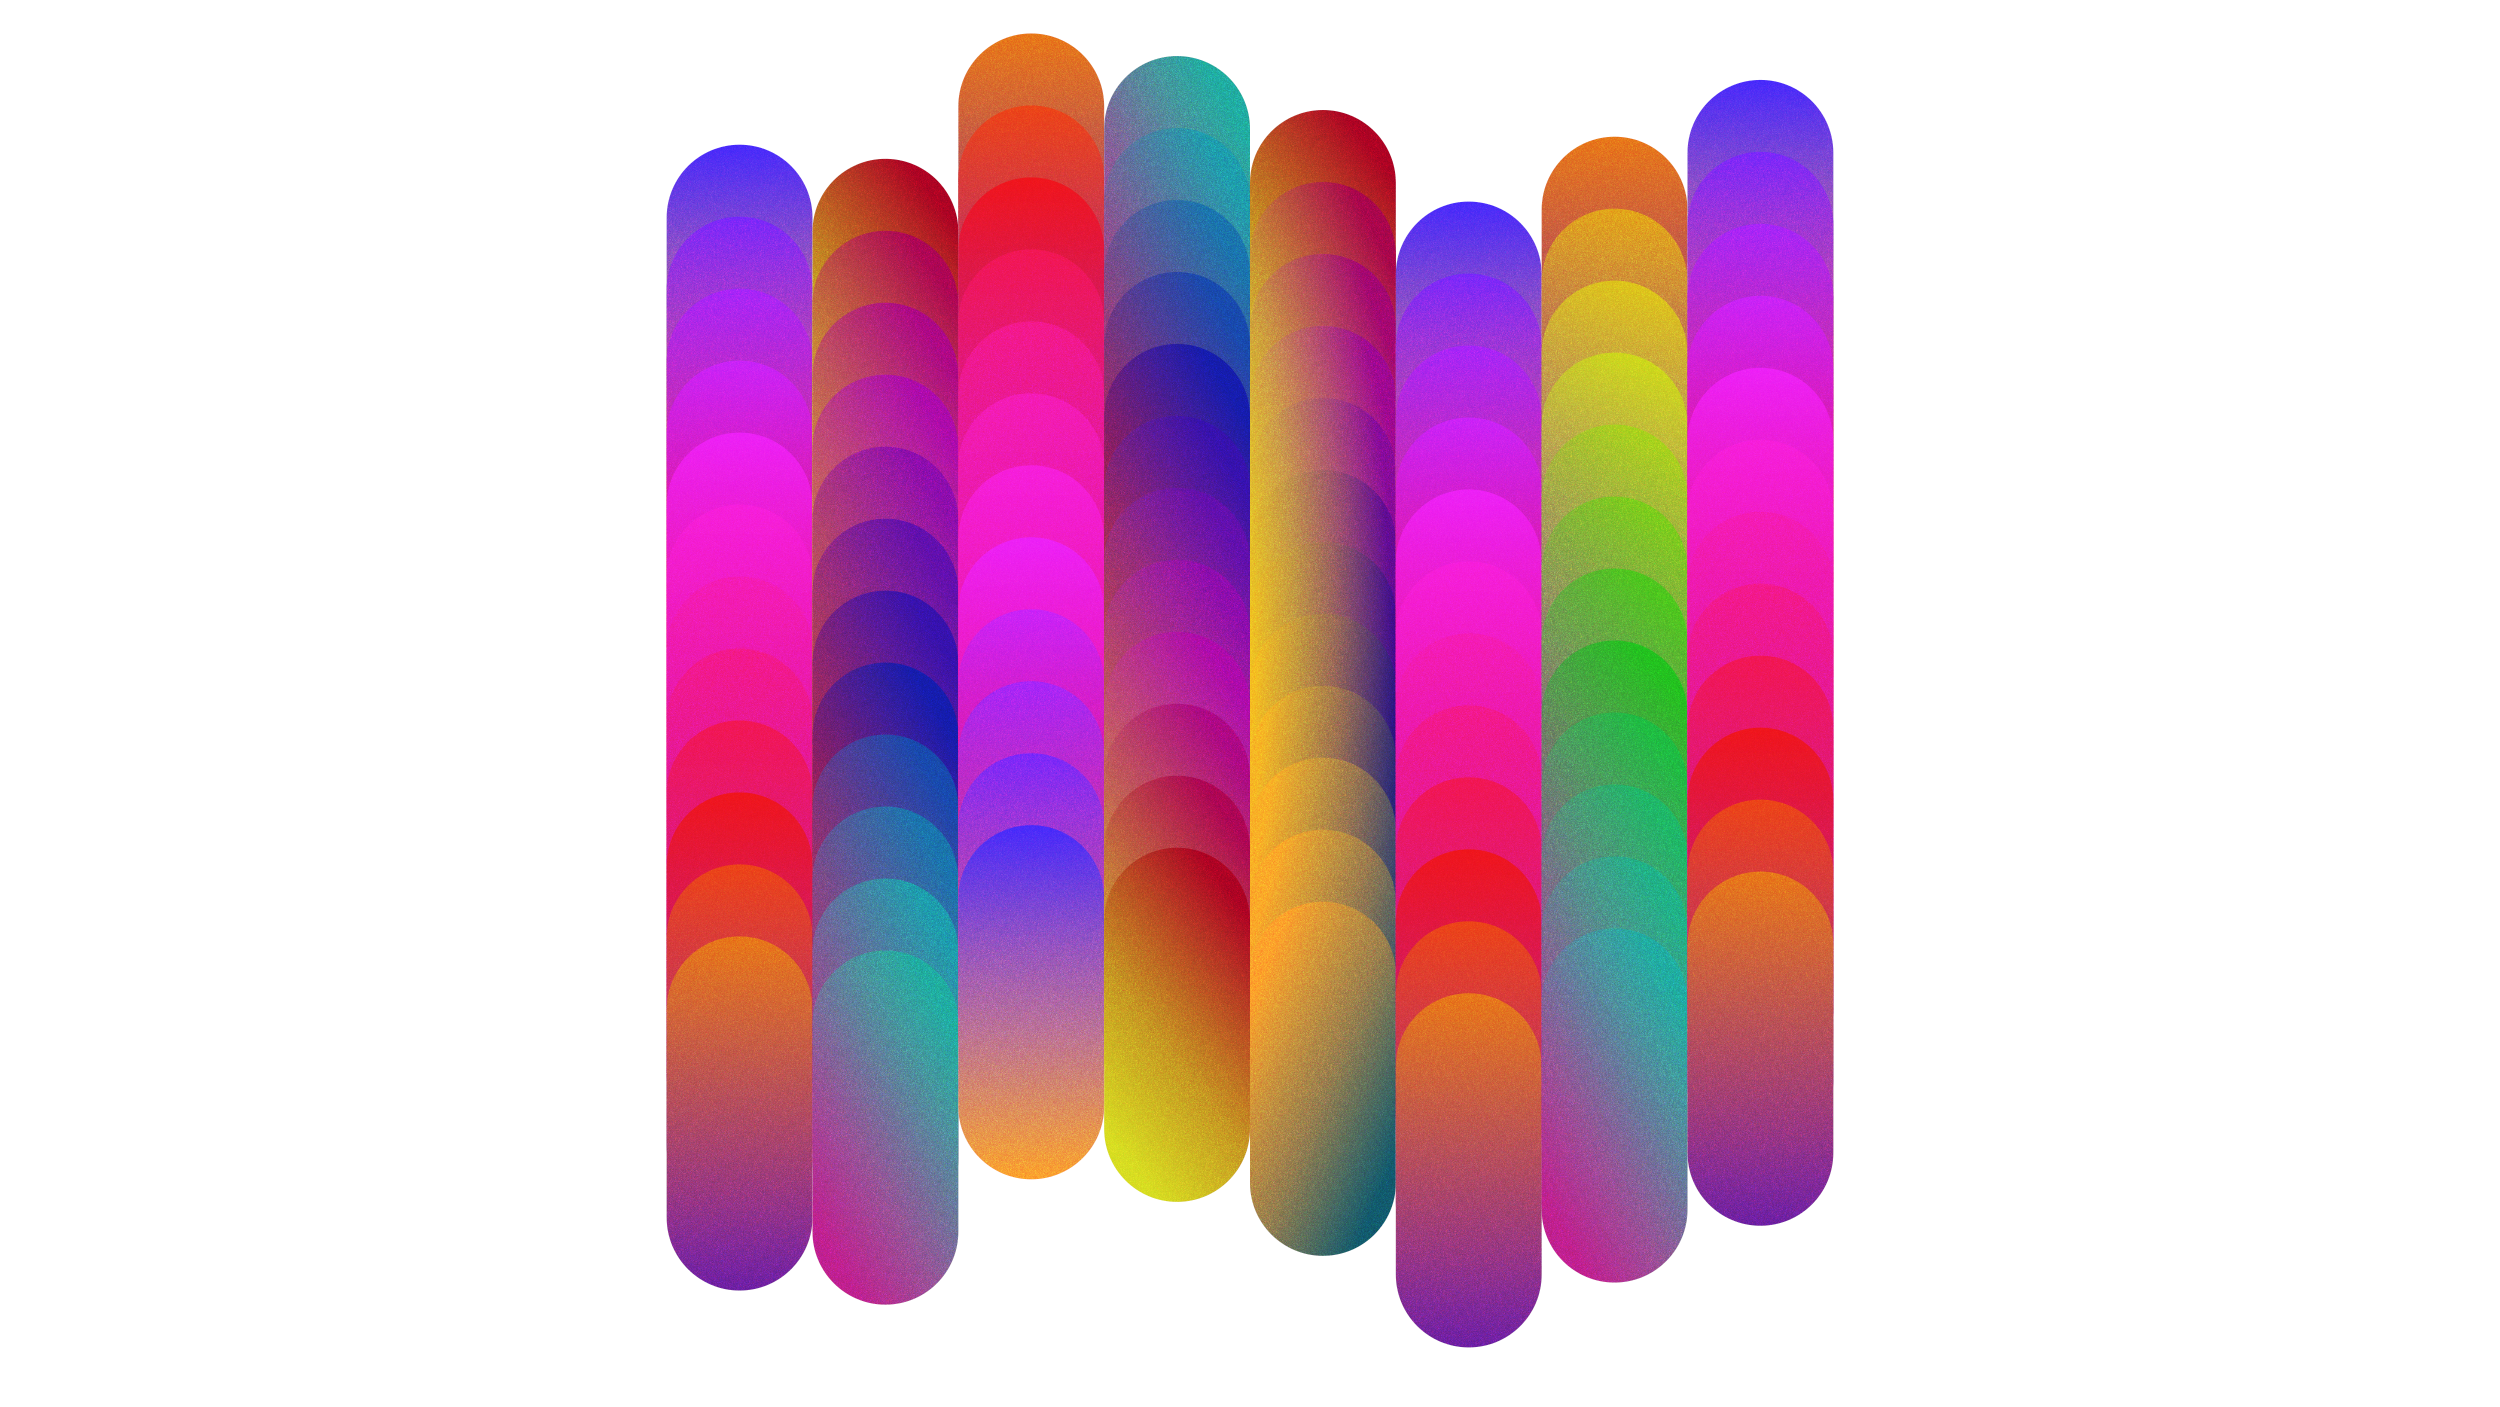
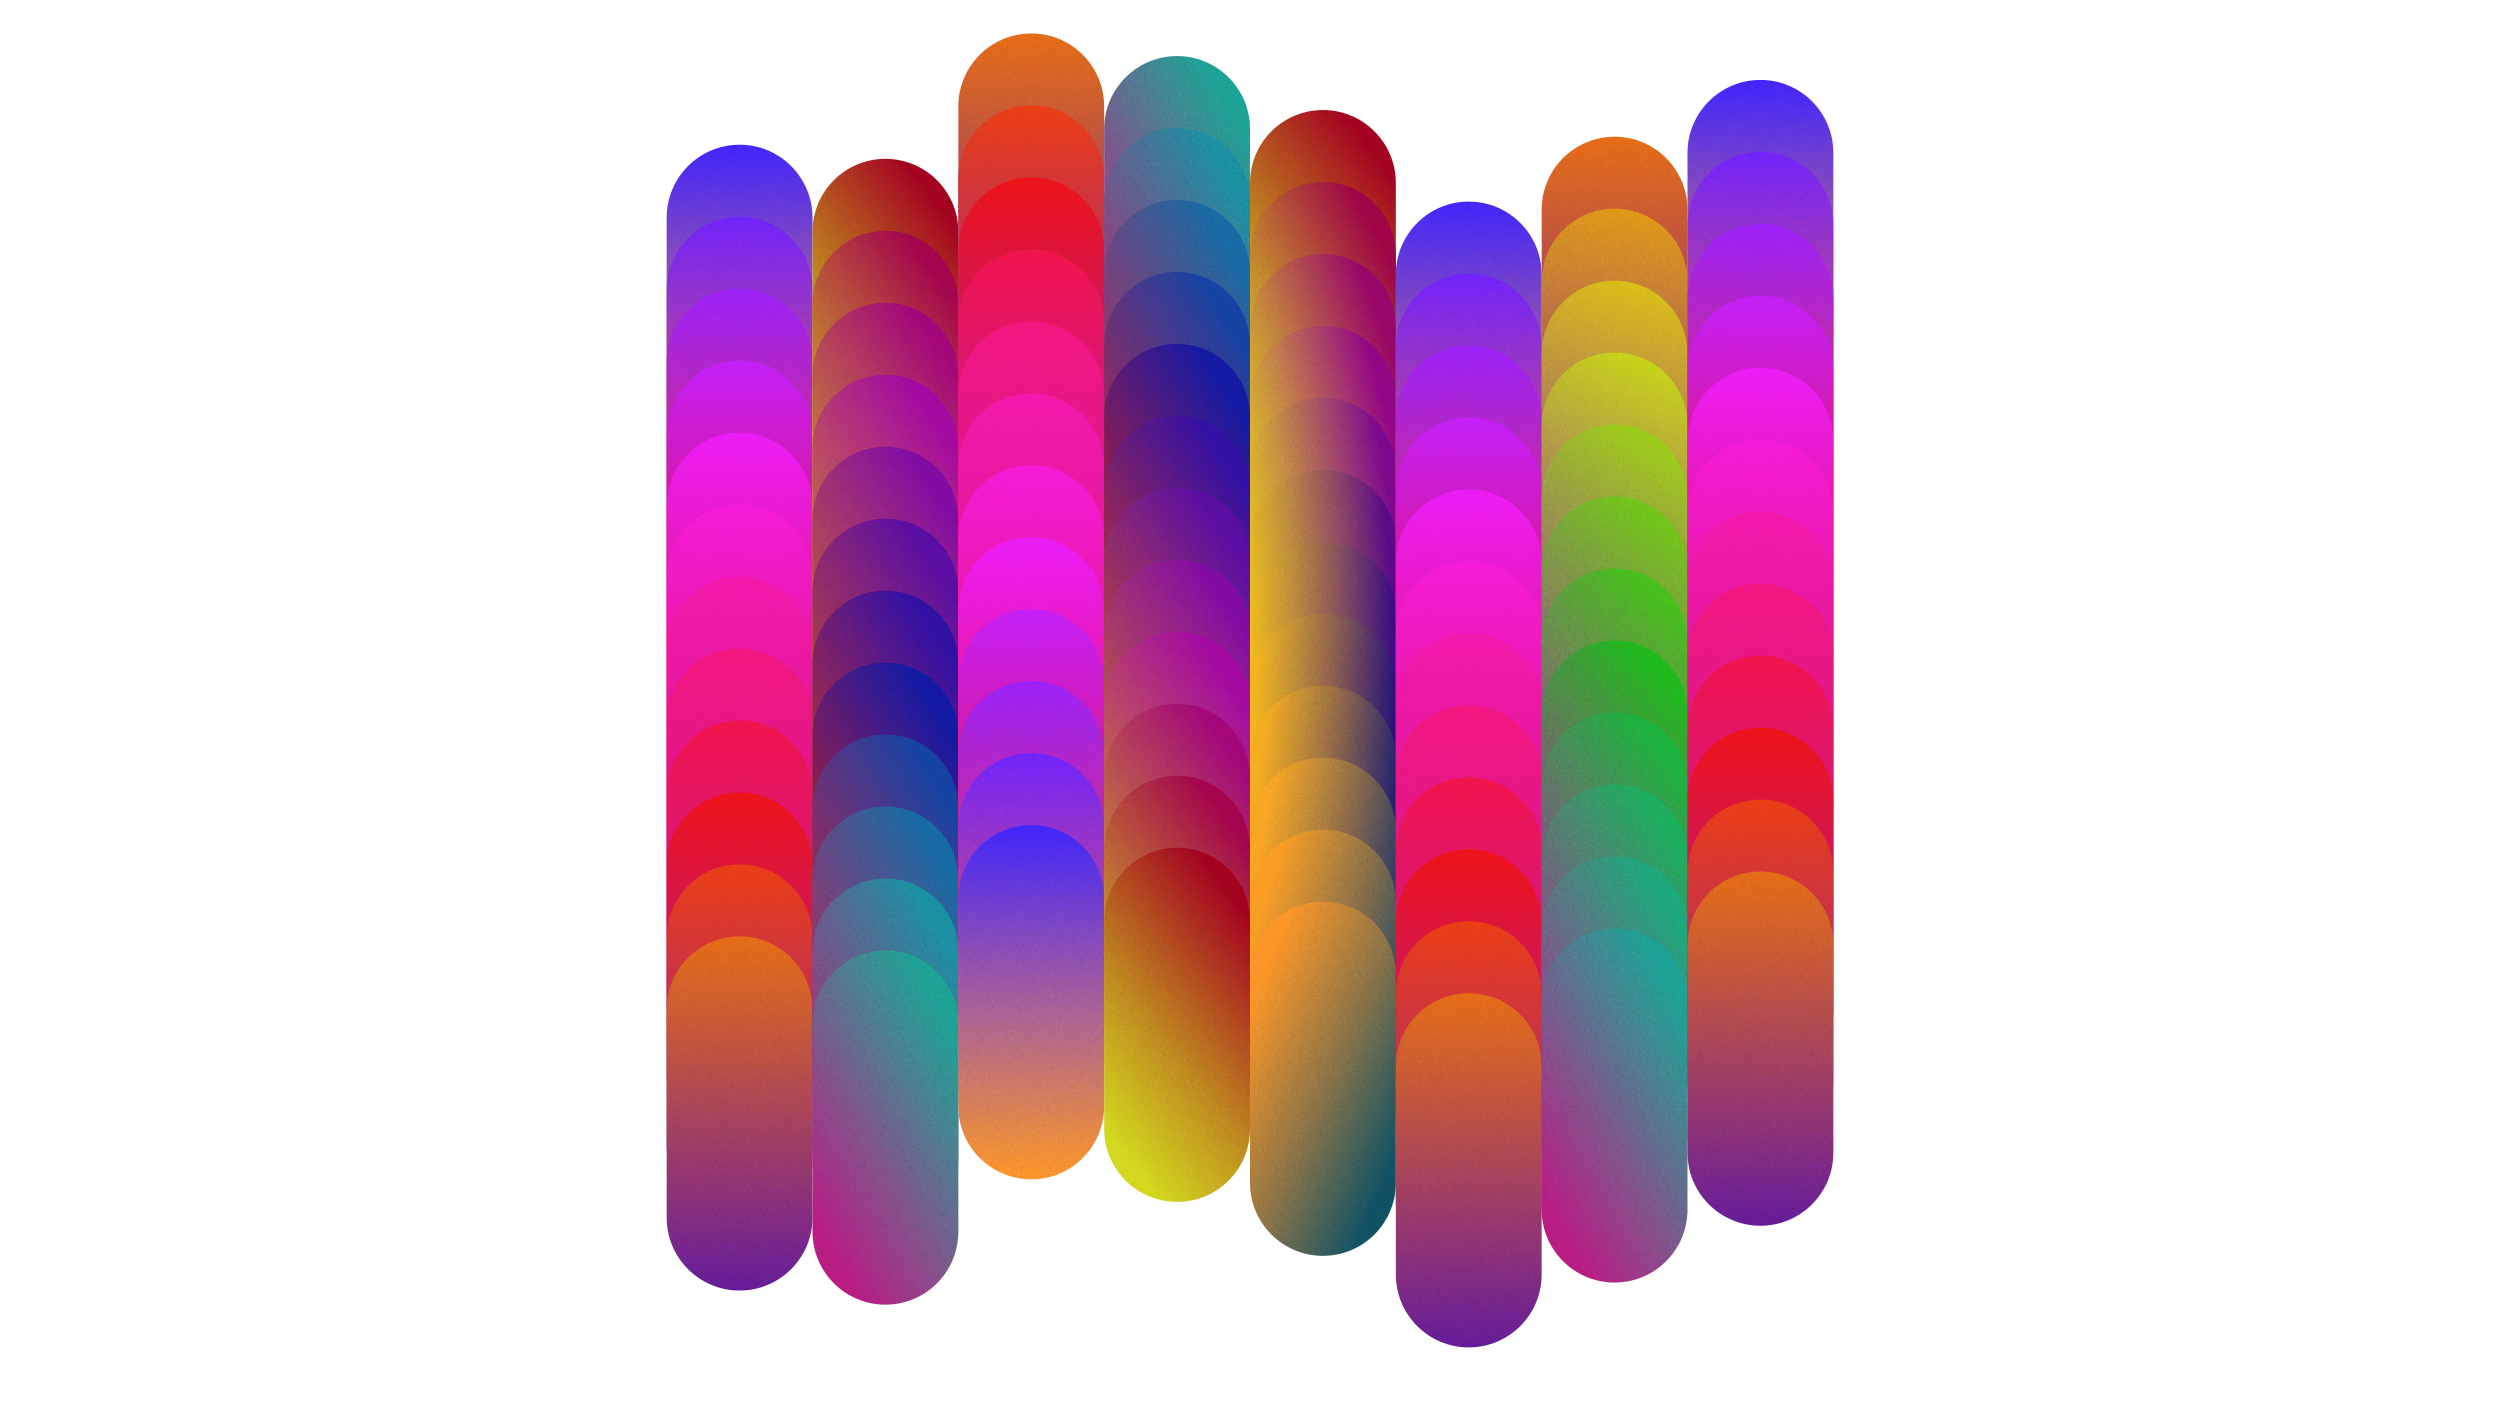
<svg xmlns="http://www.w3.org/2000/svg" width="1200" height="675" viewBox="0 0 1200 675">
  <defs>
    <linearGradient id="g0" gradientUnits="objectBoundingBox" x1="0" y1="0" x2="1" y2="0" gradientTransform="rotate(90 0.5 0.5)">
      <stop offset="0%" stop-color="#3c23fb" stop-opacity="1" />
      <stop offset="100%" stop-color="#fb8b24" stop-opacity="1" />
    </linearGradient>
    <linearGradient id="g1" gradientUnits="objectBoundingBox" x1="0" y1="0" x2="1" y2="0" gradientTransform="rotate(90 0.5 0.5)">
      <stop offset="0%" stop-color="#6721fa" stop-opacity="1" />
      <stop offset="100%" stop-color="#f85f1c" stop-opacity="1" />
    </linearGradient>
    <linearGradient id="g2" gradientUnits="objectBoundingBox" x1="0" y1="0" x2="1" y2="0" gradientTransform="rotate(90 0.5 0.5)">
      <stop offset="0%" stop-color="#921ff8" stop-opacity="1" />
      <stop offset="100%" stop-color="#f53215" stop-opacity="1" />
    </linearGradient>
    <linearGradient id="g3" gradientUnits="objectBoundingBox" x1="0" y1="0" x2="1" y2="0" gradientTransform="rotate(90 0.5 0.5)">
      <stop offset="0%" stop-color="#bd1df7" stop-opacity="1" />
      <stop offset="100%" stop-color="#f10e18" stop-opacity="1" />
    </linearGradient>
    <linearGradient id="g4" gradientUnits="objectBoundingBox" x1="0" y1="0" x2="1" y2="0" gradientTransform="rotate(90 0.5 0.5)">
      <stop offset="0%" stop-color="#e81bf5" stop-opacity="1" />
      <stop offset="100%" stop-color="#e4103e" stop-opacity="1" />
    </linearGradient>
    <linearGradient id="g5" gradientUnits="objectBoundingBox" x1="0" y1="0" x2="1" y2="0" gradientTransform="rotate(90 0.5 0.5)">
      <stop offset="0%" stop-color="#f419d3" stop-opacity="1" />
      <stop offset="100%" stop-color="#d7135f" stop-opacity="1" />
    </linearGradient>
    <linearGradient id="g6" gradientUnits="objectBoundingBox" x1="0" y1="0" x2="1" y2="0" gradientTransform="rotate(90 0.5 0.5)">
      <stop offset="0%" stop-color="#f217a4" stop-opacity="1" />
      <stop offset="100%" stop-color="#ca147b" stop-opacity="1" />
    </linearGradient>
    <linearGradient id="g7" gradientUnits="objectBoundingBox" x1="0" y1="0" x2="1" y2="0" gradientTransform="rotate(90 0.5 0.5)">
      <stop offset="0%" stop-color="#f11575" stop-opacity="1" />
      <stop offset="100%" stop-color="#be1692" stop-opacity="1" />
    </linearGradient>
    <linearGradient id="g8" gradientUnits="objectBoundingBox" x1="0" y1="0" x2="1" y2="0" gradientTransform="rotate(90 0.5 0.5)">
      <stop offset="0%" stop-color="#ef1346" stop-opacity="1" />
      <stop offset="100%" stop-color="#b217a4" stop-opacity="1" />
    </linearGradient>
    <linearGradient id="g9" gradientUnits="objectBoundingBox" x1="0" y1="0" x2="1" y2="0" gradientTransform="rotate(90 0.5 0.5)">
      <stop offset="0%" stop-color="#ec1217" stop-opacity="1" />
      <stop offset="100%" stop-color="#9919a6" stop-opacity="1" />
    </linearGradient>
    <linearGradient id="g10" gradientUnits="objectBoundingBox" x1="0" y1="0" x2="1" y2="0" gradientTransform="rotate(90 0.5 0.5)">
      <stop offset="0%" stop-color="#e83913" stop-opacity="1" />
      <stop offset="100%" stop-color="#79199a" stop-opacity="1" />
    </linearGradient>
    <linearGradient id="g11" gradientUnits="objectBoundingBox" x1="0" y1="0" x2="1" y2="0" gradientTransform="rotate(90 0.5 0.5)">
      <stop offset="0%" stop-color="#e36414" stop-opacity="1" />
      <stop offset="100%" stop-color="#5c1a8f" stop-opacity="1" />
    </linearGradient>
    <linearGradient id="g12" gradientUnits="objectBoundingBox" x1="0" y1="0" x2="1" y2="0" gradientTransform="rotate(118 0.5 0.5)">
      <stop offset="0%" stop-color="#9a031e" stop-opacity="1" />
      <stop offset="100%" stop-color="#ced51c" stop-opacity="1" />
    </linearGradient>
    <linearGradient id="g13" gradientUnits="objectBoundingBox" x1="0" y1="0" x2="1" y2="0" gradientTransform="rotate(118.727 0.5 0.5)">
      <stop offset="0%" stop-color="#9a0547" stop-opacity="1" />
      <stop offset="100%" stop-color="#d2bd1c" stop-opacity="1" />
    </linearGradient>
    <linearGradient id="g14" gradientUnits="objectBoundingBox" x1="0" y1="0" x2="1" y2="0" gradientTransform="rotate(119.455 0.5 0.5)">
      <stop offset="0%" stop-color="#9a0770" stop-opacity="1" />
      <stop offset="100%" stop-color="#ce9f1c" stop-opacity="1" />
    </linearGradient>
    <linearGradient id="g15" gradientUnits="objectBoundingBox" x1="0" y1="0" x2="1" y2="0" gradientTransform="rotate(120.182 0.5 0.5)">
      <stop offset="0%" stop-color="#9a0997" stop-opacity="1" />
      <stop offset="100%" stop-color="#cb821c" stop-opacity="1" />
    </linearGradient>
    <linearGradient id="g16" gradientUnits="objectBoundingBox" x1="0" y1="0" x2="1" y2="0" gradientTransform="rotate(120.909 0.5 0.5)">
      <stop offset="0%" stop-color="#770b9a" stop-opacity="1" />
      <stop offset="100%" stop-color="#c8661c" stop-opacity="1" />
    </linearGradient>
    <linearGradient id="g17" gradientUnits="objectBoundingBox" x1="0" y1="0" x2="1" y2="0" gradientTransform="rotate(121.636 0.5 0.5)">
      <stop offset="0%" stop-color="#520d9a" stop-opacity="1" />
      <stop offset="100%" stop-color="#c44b1c" stop-opacity="1" />
    </linearGradient>
    <linearGradient id="g18" gradientUnits="objectBoundingBox" x1="0" y1="0" x2="1" y2="0" gradientTransform="rotate(122.364 0.5 0.5)">
      <stop offset="0%" stop-color="#2e0f9a" stop-opacity="1" />
      <stop offset="100%" stop-color="#c1311c" stop-opacity="1" />
    </linearGradient>
    <linearGradient id="g19" gradientUnits="objectBoundingBox" x1="0" y1="0" x2="1" y2="0" gradientTransform="rotate(123.091 0.5 0.5)">
      <stop offset="0%" stop-color="#12189a" stop-opacity="1" />
      <stop offset="100%" stop-color="#be1c1f" stop-opacity="1" />
    </linearGradient>
    <linearGradient id="g20" gradientUnits="objectBoundingBox" x1="0" y1="0" x2="1" y2="0" gradientTransform="rotate(123.818 0.5 0.5)">
      <stop offset="0%" stop-color="#143e9a" stop-opacity="1" />
      <stop offset="100%" stop-color="#bb1b37" stop-opacity="1" />
    </linearGradient>
    <linearGradient id="g21" gradientUnits="objectBoundingBox" x1="0" y1="0" x2="1" y2="0" gradientTransform="rotate(124.545 0.5 0.5)">
      <stop offset="0%" stop-color="#16629a" stop-opacity="1" />
      <stop offset="100%" stop-color="#b71b4e" stop-opacity="1" />
    </linearGradient>
    <linearGradient id="g22" gradientUnits="objectBoundingBox" x1="0" y1="0" x2="1" y2="0" gradientTransform="rotate(125.273 0.5 0.5)">
      <stop offset="0%" stop-color="#198599" stop-opacity="1" />
      <stop offset="100%" stop-color="#b41b64" stop-opacity="1" />
    </linearGradient>
    <linearGradient id="g23" gradientUnits="objectBoundingBox" x1="0" y1="0" x2="1" y2="0" gradientTransform="rotate(126 0.5 0.5)">
      <stop offset="0%" stop-color="#1b998b" stop-opacity="1" />
      <stop offset="100%" stop-color="#b11b79" stop-opacity="1" />
    </linearGradient>
    <linearGradient id="g24" gradientUnits="objectBoundingBox" x1="0" y1="0" x2="1" y2="0" gradientTransform="rotate(127.818 0.5 0.5)">
      <stop offset="0%" stop-color="#940540" stop-opacity="1" />
      <stop offset="100%" stop-color="#dbd81a" stop-opacity="1" />
    </linearGradient>
    <linearGradient id="g25" gradientUnits="objectBoundingBox" x1="0" y1="0" x2="1" y2="0" gradientTransform="rotate(137.636 0.5 0.5)">
      <stop offset="0%" stop-color="#8e065f" stop-opacity="1" />
      <stop offset="100%" stop-color="#e1d419" stop-opacity="1" />
    </linearGradient>
    <linearGradient id="g26" gradientUnits="objectBoundingBox" x1="0" y1="0" x2="1" y2="0" gradientTransform="rotate(147.455 0.5 0.5)">
      <stop offset="0%" stop-color="#88077a" stop-opacity="1" />
      <stop offset="100%" stop-color="#e7cf17" stop-opacity="1" />
    </linearGradient>
    <linearGradient id="g27" gradientUnits="objectBoundingBox" x1="0" y1="0" x2="1" y2="0" gradientTransform="rotate(157.273 0.5 0.5)">
      <stop offset="0%" stop-color="#720982" stop-opacity="1" />
      <stop offset="100%" stop-color="#ebc817" stop-opacity="1" />
    </linearGradient>
    <linearGradient id="g28" gradientUnits="objectBoundingBox" x1="0" y1="0" x2="1" y2="0" gradientTransform="rotate(167.091 0.5 0.5)">
      <stop offset="0%" stop-color="#520a7c" stop-opacity="1" />
      <stop offset="100%" stop-color="#edbf19" stop-opacity="1" />
    </linearGradient>
    <linearGradient id="g29" gradientUnits="objectBoundingBox" x1="0" y1="0" x2="1" y2="0" gradientTransform="rotate(176.909 0.5 0.5)">
      <stop offset="0%" stop-color="#360b77" stop-opacity="1" />
      <stop offset="100%" stop-color="#f0b71a" stop-opacity="1" />
    </linearGradient>
    <linearGradient id="g30" gradientUnits="objectBoundingBox" x1="0" y1="0" x2="1" y2="0" gradientTransform="rotate(186.727 0.5 0.5)">
      <stop offset="0%" stop-color="#1c0c71" stop-opacity="1" />
      <stop offset="100%" stop-color="#f2ae1c" stop-opacity="1" />
    </linearGradient>
    <linearGradient id="g31" gradientUnits="objectBoundingBox" x1="0" y1="0" x2="1" y2="0" gradientTransform="rotate(196.545 0.5 0.5)">
      <stop offset="0%" stop-color="#0d146c" stop-opacity="1" />
      <stop offset="100%" stop-color="#f4a51e" stop-opacity="1" />
    </linearGradient>
    <linearGradient id="g32" gradientUnits="objectBoundingBox" x1="0" y1="0" x2="1" y2="0" gradientTransform="rotate(206.364 0.5 0.5)">
      <stop offset="0%" stop-color="#0e2a66" stop-opacity="1" />
      <stop offset="100%" stop-color="#f79d20" stop-opacity="1" />
    </linearGradient>
    <linearGradient id="g33" gradientUnits="objectBoundingBox" x1="0" y1="0" x2="1" y2="0" gradientTransform="rotate(216.182 0.5 0.5)">
      <stop offset="0%" stop-color="#0e3c61" stop-opacity="1" />
      <stop offset="100%" stop-color="#f99422" stop-opacity="1" />
    </linearGradient>
    <linearGradient id="g34" gradientUnits="objectBoundingBox" x1="0" y1="0" x2="1" y2="0" gradientTransform="rotate(226 0.5 0.5)">
      <stop offset="0%" stop-color="#0f4c5c" stop-opacity="1" />
      <stop offset="100%" stop-color="#fb8b24" stop-opacity="1" />
    </linearGradient>
    <linearGradient id="g35" gradientUnits="objectBoundingBox" x1="0" y1="0" x2="1" y2="0" gradientTransform="rotate(93.273 0.5 0.5)">
      <stop offset="0%" stop-color="#dc8f15" stop-opacity="1" />
      <stop offset="100%" stop-color="#671a92" stop-opacity="1" />
    </linearGradient>
    <linearGradient id="g36" gradientUnits="objectBoundingBox" x1="0" y1="0" x2="1" y2="0" gradientTransform="rotate(96.545 0.5 0.5)">
      <stop offset="0%" stop-color="#d5b716" stop-opacity="1" />
      <stop offset="100%" stop-color="#721a95" stop-opacity="1" />
    </linearGradient>
    <linearGradient id="g37" gradientUnits="objectBoundingBox" x1="0" y1="0" x2="1" y2="0" gradientTransform="rotate(99.818 0.5 0.5)">
      <stop offset="0%" stop-color="#c1ce17" stop-opacity="1" />
      <stop offset="100%" stop-color="#7d1a98" stop-opacity="1" />
    </linearGradient>
    <linearGradient id="g38" gradientUnits="objectBoundingBox" x1="0" y1="0" x2="1" y2="0" gradientTransform="rotate(103.091 0.5 0.5)">
      <stop offset="0%" stop-color="#93c718" stop-opacity="1" />
      <stop offset="100%" stop-color="#891b9b" stop-opacity="1" />
    </linearGradient>
    <linearGradient id="g39" gradientUnits="objectBoundingBox" x1="0" y1="0" x2="1" y2="0" gradientTransform="rotate(106.364 0.5 0.5)">
      <stop offset="0%" stop-color="#68c018" stop-opacity="1" />
      <stop offset="100%" stop-color="#951b9e" stop-opacity="1" />
    </linearGradient>
    <linearGradient id="g40" gradientUnits="objectBoundingBox" x1="0" y1="0" x2="1" y2="0" gradientTransform="rotate(109.636 0.5 0.5)">
      <stop offset="0%" stop-color="#41b919" stop-opacity="1" />
      <stop offset="100%" stop-color="#a11ba1" stop-opacity="1" />
    </linearGradient>
    <linearGradient id="g41" gradientUnits="objectBoundingBox" x1="0" y1="0" x2="1" y2="0" gradientTransform="rotate(112.909 0.5 0.5)">
      <stop offset="0%" stop-color="#1db31a" stop-opacity="1" />
      <stop offset="100%" stop-color="#a41b9a" stop-opacity="1" />
    </linearGradient>
    <linearGradient id="g42" gradientUnits="objectBoundingBox" x1="0" y1="0" x2="1" y2="0" gradientTransform="rotate(116.182 0.5 0.5)">
      <stop offset="0%" stop-color="#1aac38" stop-opacity="1" />
      <stop offset="100%" stop-color="#a81b92" stop-opacity="1" />
    </linearGradient>
    <linearGradient id="g43" gradientUnits="objectBoundingBox" x1="0" y1="0" x2="1" y2="0" gradientTransform="rotate(119.455 0.5 0.5)">
      <stop offset="0%" stop-color="#1aa657" stop-opacity="1" />
      <stop offset="100%" stop-color="#ab1b8a" stop-opacity="1" />
    </linearGradient>
    <linearGradient id="g44" gradientUnits="objectBoundingBox" x1="0" y1="0" x2="1" y2="0" gradientTransform="rotate(122.727 0.5 0.5)">
      <stop offset="0%" stop-color="#1b9f72" stop-opacity="1" />
      <stop offset="100%" stop-color="#ae1b82" stop-opacity="1" />
    </linearGradient>
    <filter id="ditherN" x="0" y="0" width="100%" height="100%">
      <feTurbulence type="fractalNoise" baseFrequency="23.600" numOctaves="2" seed="9" stitchTiles="stitch" />
    </filter>
    <mask id="ditherMask" maskUnits="userSpaceOnUse" x="0" y="0" width="1200" height="675" style="mask-type:alpha">
      <use href="#pc-caps" />
    </mask>
  </defs>
  <g id="pc-caps">
    <g class="hero-bg-column" data-column="0" data-col-x="355">
      <rect transform="translate(355 154.464)" x="-35" y="-85" width="70" height="170" rx="35" ry="35" fill="url(#g0)" />
      <rect transform="translate(355 189.009)" x="-35" y="-85" width="70" height="170" rx="35" ry="35" fill="url(#g1)" />
      <rect transform="translate(355 223.555)" x="-35" y="-85" width="70" height="170" rx="35" ry="35" fill="url(#g2)" />
      <rect transform="translate(355 258.100)" x="-35" y="-85" width="70" height="170" rx="35" ry="35" fill="url(#g3)" />
      <rect transform="translate(355 292.646)" x="-35" y="-85" width="70" height="170" rx="35" ry="35" fill="url(#g4)" />
      <rect transform="translate(355 327.191)" x="-35" y="-85" width="70" height="170" rx="35" ry="35" fill="url(#g5)" />
      <rect transform="translate(355 361.737)" x="-35" y="-85" width="70" height="170" rx="35" ry="35" fill="url(#g6)" />
      <rect transform="translate(355 396.282)" x="-35" y="-85" width="70" height="170" rx="35" ry="35" fill="url(#g7)" />
      <rect transform="translate(355 430.827)" x="-35" y="-85" width="70" height="170" rx="35" ry="35" fill="url(#g8)" />
      <rect transform="translate(355 465.373)" x="-35" y="-85" width="70" height="170" rx="35" ry="35" fill="url(#g9)" />
      <rect transform="translate(355 499.918)" x="-35" y="-85" width="70" height="170" rx="35" ry="35" fill="url(#g10)" />
      <rect transform="translate(355 534.464)" x="-35" y="-85" width="70" height="170" rx="35" ry="35" fill="url(#g11)" />
    </g>
    <g class="hero-bg-column" data-column="1" data-col-x="425">
      <rect transform="translate(425 161.240)" x="-35" y="-85" width="70" height="170" rx="35" ry="35" fill="url(#g12)" />
      <rect transform="translate(425 195.785)" x="-35" y="-85" width="70" height="170" rx="35" ry="35" fill="url(#g13)" />
      <rect transform="translate(425 230.330)" x="-35" y="-85" width="70" height="170" rx="35" ry="35" fill="url(#g14)" />
      <rect transform="translate(425 264.876)" x="-35" y="-85" width="70" height="170" rx="35" ry="35" fill="url(#g15)" />
      <rect transform="translate(425 299.421)" x="-35" y="-85" width="70" height="170" rx="35" ry="35" fill="url(#g16)" />
      <rect transform="translate(425 333.967)" x="-35" y="-85" width="70" height="170" rx="35" ry="35" fill="url(#g17)" />
      <rect transform="translate(425 368.512)" x="-35" y="-85" width="70" height="170" rx="35" ry="35" fill="url(#g18)" />
      <rect transform="translate(425 403.058)" x="-35" y="-85" width="70" height="170" rx="35" ry="35" fill="url(#g19)" />
      <rect transform="translate(425 437.603)" x="-35" y="-85" width="70" height="170" rx="35" ry="35" fill="url(#g20)" />
      <rect transform="translate(425 472.149)" x="-35" y="-85" width="70" height="170" rx="35" ry="35" fill="url(#g21)" />
      <rect transform="translate(425 506.694)" x="-35" y="-85" width="70" height="170" rx="35" ry="35" fill="url(#g22)" />
      <rect transform="translate(425 541.240)" x="-35" y="-85" width="70" height="170" rx="35" ry="35" fill="url(#g23)" />
    </g>
    <g class="hero-bg-column" data-column="2" data-col-x="495">
      <rect transform="translate(495 101.067)" x="-35" y="-85" width="70" height="170" rx="35" ry="35" fill="url(#g11)" />
      <rect transform="translate(495 135.613)" x="-35" y="-85" width="70" height="170" rx="35" ry="35" fill="url(#g10)" />
      <rect transform="translate(495 170.158)" x="-35" y="-85" width="70" height="170" rx="35" ry="35" fill="url(#g9)" />
      <rect transform="translate(495 204.703)" x="-35" y="-85" width="70" height="170" rx="35" ry="35" fill="url(#g8)" />
      <rect transform="translate(495 239.249)" x="-35" y="-85" width="70" height="170" rx="35" ry="35" fill="url(#g7)" />
      <rect transform="translate(495 273.794)" x="-35" y="-85" width="70" height="170" rx="35" ry="35" fill="url(#g6)" />
      <rect transform="translate(495 308.340)" x="-35" y="-85" width="70" height="170" rx="35" ry="35" fill="url(#g5)" />
      <rect transform="translate(495 342.885)" x="-35" y="-85" width="70" height="170" rx="35" ry="35" fill="url(#g4)" />
      <rect transform="translate(495 377.431)" x="-35" y="-85" width="70" height="170" rx="35" ry="35" fill="url(#g3)" />
      <rect transform="translate(495 411.976)" x="-35" y="-85" width="70" height="170" rx="35" ry="35" fill="url(#g2)" />
      <rect transform="translate(495 446.522)" x="-35" y="-85" width="70" height="170" rx="35" ry="35" fill="url(#g1)" />
      <rect transform="translate(495 481.067)" x="-35" y="-85" width="70" height="170" rx="35" ry="35" fill="url(#g0)" />
    </g>
    <g class="hero-bg-column" data-column="3" data-col-x="565">
      <rect transform="translate(565 111.908)" x="-35" y="-85" width="70" height="170" rx="35" ry="35" fill="url(#g23)" />
      <rect transform="translate(565 146.453)" x="-35" y="-85" width="70" height="170" rx="35" ry="35" fill="url(#g22)" />
      <rect transform="translate(565 180.998)" x="-35" y="-85" width="70" height="170" rx="35" ry="35" fill="url(#g21)" />
      <rect transform="translate(565 215.544)" x="-35" y="-85" width="70" height="170" rx="35" ry="35" fill="url(#g20)" />
      <rect transform="translate(565 250.089)" x="-35" y="-85" width="70" height="170" rx="35" ry="35" fill="url(#g19)" />
      <rect transform="translate(565 284.635)" x="-35" y="-85" width="70" height="170" rx="35" ry="35" fill="url(#g18)" />
      <rect transform="translate(565 319.180)" x="-35" y="-85" width="70" height="170" rx="35" ry="35" fill="url(#g17)" />
      <rect transform="translate(565 353.726)" x="-35" y="-85" width="70" height="170" rx="35" ry="35" fill="url(#g16)" />
      <rect transform="translate(565 388.271)" x="-35" y="-85" width="70" height="170" rx="35" ry="35" fill="url(#g15)" />
      <rect transform="translate(565 422.817)" x="-35" y="-85" width="70" height="170" rx="35" ry="35" fill="url(#g14)" />
      <rect transform="translate(565 457.362)" x="-35" y="-85" width="70" height="170" rx="35" ry="35" fill="url(#g13)" />
      <rect transform="translate(565 491.908)" x="-35" y="-85" width="70" height="170" rx="35" ry="35" fill="url(#g12)" />
    </g>
    <g class="hero-bg-column" data-column="4" data-col-x="635">
      <rect transform="translate(635 137.808)" x="-35" y="-85" width="70" height="170" rx="35" ry="35" fill="url(#g12)" />
      <rect transform="translate(635 172.353)" x="-35" y="-85" width="70" height="170" rx="35" ry="35" fill="url(#g24)" />
      <rect transform="translate(635 206.899)" x="-35" y="-85" width="70" height="170" rx="35" ry="35" fill="url(#g25)" />
      <rect transform="translate(635 241.444)" x="-35" y="-85" width="70" height="170" rx="35" ry="35" fill="url(#g26)" />
      <rect transform="translate(635 275.990)" x="-35" y="-85" width="70" height="170" rx="35" ry="35" fill="url(#g27)" />
      <rect transform="translate(635 310.535)" x="-35" y="-85" width="70" height="170" rx="35" ry="35" fill="url(#g28)" />
      <rect transform="translate(635 345.081)" x="-35" y="-85" width="70" height="170" rx="35" ry="35" fill="url(#g29)" />
      <rect transform="translate(635 379.626)" x="-35" y="-85" width="70" height="170" rx="35" ry="35" fill="url(#g30)" />
      <rect transform="translate(635 414.172)" x="-35" y="-85" width="70" height="170" rx="35" ry="35" fill="url(#g31)" />
      <rect transform="translate(635 448.717)" x="-35" y="-85" width="70" height="170" rx="35" ry="35" fill="url(#g32)" />
      <rect transform="translate(635 483.263)" x="-35" y="-85" width="70" height="170" rx="35" ry="35" fill="url(#g33)" />
      <rect transform="translate(635 517.808)" x="-35" y="-85" width="70" height="170" rx="35" ry="35" fill="url(#g34)" />
    </g>
    <g class="hero-bg-column" data-column="5" data-col-x="705">
      <rect transform="translate(705 181.764)" x="-35" y="-85" width="70" height="170" rx="35" ry="35" fill="url(#g0)" />
      <rect transform="translate(705 216.309)" x="-35" y="-85" width="70" height="170" rx="35" ry="35" fill="url(#g1)" />
      <rect transform="translate(705 250.854)" x="-35" y="-85" width="70" height="170" rx="35" ry="35" fill="url(#g2)" />
      <rect transform="translate(705 285.400)" x="-35" y="-85" width="70" height="170" rx="35" ry="35" fill="url(#g3)" />
      <rect transform="translate(705 319.945)" x="-35" y="-85" width="70" height="170" rx="35" ry="35" fill="url(#g4)" />
      <rect transform="translate(705 354.491)" x="-35" y="-85" width="70" height="170" rx="35" ry="35" fill="url(#g5)" />
      <rect transform="translate(705 389.036)" x="-35" y="-85" width="70" height="170" rx="35" ry="35" fill="url(#g6)" />
      <rect transform="translate(705 423.582)" x="-35" y="-85" width="70" height="170" rx="35" ry="35" fill="url(#g7)" />
      <rect transform="translate(705 458.127)" x="-35" y="-85" width="70" height="170" rx="35" ry="35" fill="url(#g8)" />
      <rect transform="translate(705 492.673)" x="-35" y="-85" width="70" height="170" rx="35" ry="35" fill="url(#g9)" />
      <rect transform="translate(705 527.218)" x="-35" y="-85" width="70" height="170" rx="35" ry="35" fill="url(#g10)" />
      <rect transform="translate(705 561.764)" x="-35" y="-85" width="70" height="170" rx="35" ry="35" fill="url(#g11)" />
    </g>
    <g class="hero-bg-column" data-column="6" data-col-x="775">
      <rect transform="translate(775 150.630)" x="-35" y="-85" width="70" height="170" rx="35" ry="35" fill="url(#g11)" />
      <rect transform="translate(775 185.176)" x="-35" y="-85" width="70" height="170" rx="35" ry="35" fill="url(#g35)" />
      <rect transform="translate(775 219.721)" x="-35" y="-85" width="70" height="170" rx="35" ry="35" fill="url(#g36)" />
      <rect transform="translate(775 254.267)" x="-35" y="-85" width="70" height="170" rx="35" ry="35" fill="url(#g37)" />
      <rect transform="translate(775 288.812)" x="-35" y="-85" width="70" height="170" rx="35" ry="35" fill="url(#g38)" />
      <rect transform="translate(775 323.358)" x="-35" y="-85" width="70" height="170" rx="35" ry="35" fill="url(#g39)" />
      <rect transform="translate(775 357.903)" x="-35" y="-85" width="70" height="170" rx="35" ry="35" fill="url(#g40)" />
      <rect transform="translate(775 392.449)" x="-35" y="-85" width="70" height="170" rx="35" ry="35" fill="url(#g41)" />
      <rect transform="translate(775 426.994)" x="-35" y="-85" width="70" height="170" rx="35" ry="35" fill="url(#g42)" />
      <rect transform="translate(775 461.539)" x="-35" y="-85" width="70" height="170" rx="35" ry="35" fill="url(#g43)" />
      <rect transform="translate(775 496.085)" x="-35" y="-85" width="70" height="170" rx="35" ry="35" fill="url(#g44)" />
      <rect transform="translate(775 530.630)" x="-35" y="-85" width="70" height="170" rx="35" ry="35" fill="url(#g23)" />
    </g>
    <g class="hero-bg-column" data-column="7" data-col-x="845">
      <rect transform="translate(845 123.362)" x="-35" y="-85" width="70" height="170" rx="35" ry="35" fill="url(#g0)" />
      <rect transform="translate(845 157.907)" x="-35" y="-85" width="70" height="170" rx="35" ry="35" fill="url(#g1)" />
      <rect transform="translate(845 192.452)" x="-35" y="-85" width="70" height="170" rx="35" ry="35" fill="url(#g2)" />
      <rect transform="translate(845 226.998)" x="-35" y="-85" width="70" height="170" rx="35" ry="35" fill="url(#g3)" />
      <rect transform="translate(845 261.543)" x="-35" y="-85" width="70" height="170" rx="35" ry="35" fill="url(#g4)" />
      <rect transform="translate(845 296.089)" x="-35" y="-85" width="70" height="170" rx="35" ry="35" fill="url(#g5)" />
      <rect transform="translate(845 330.634)" x="-35" y="-85" width="70" height="170" rx="35" ry="35" fill="url(#g6)" />
      <rect transform="translate(845 365.180)" x="-35" y="-85" width="70" height="170" rx="35" ry="35" fill="url(#g7)" />
      <rect transform="translate(845 399.725)" x="-35" y="-85" width="70" height="170" rx="35" ry="35" fill="url(#g8)" />
      <rect transform="translate(845 434.271)" x="-35" y="-85" width="70" height="170" rx="35" ry="35" fill="url(#g9)" />
      <rect transform="translate(845 468.816)" x="-35" y="-85" width="70" height="170" rx="35" ry="35" fill="url(#g10)" />
      <rect transform="translate(845 503.362)" x="-35" y="-85" width="70" height="170" rx="35" ry="35" fill="url(#g11)" />
    </g>
  </g>
-   <rect width="1200" height="675" filter="url(#ditherN)" mask="url(#ditherMask)" opacity="0.860" style="mix-blend-mode:overlay" />
+   <rect width="1200" height="675" filter="url(#ditherN)" mask="url(#ditherMask)" opacity="0.400" style="mix-blend-mode:overlay" />
</svg>
